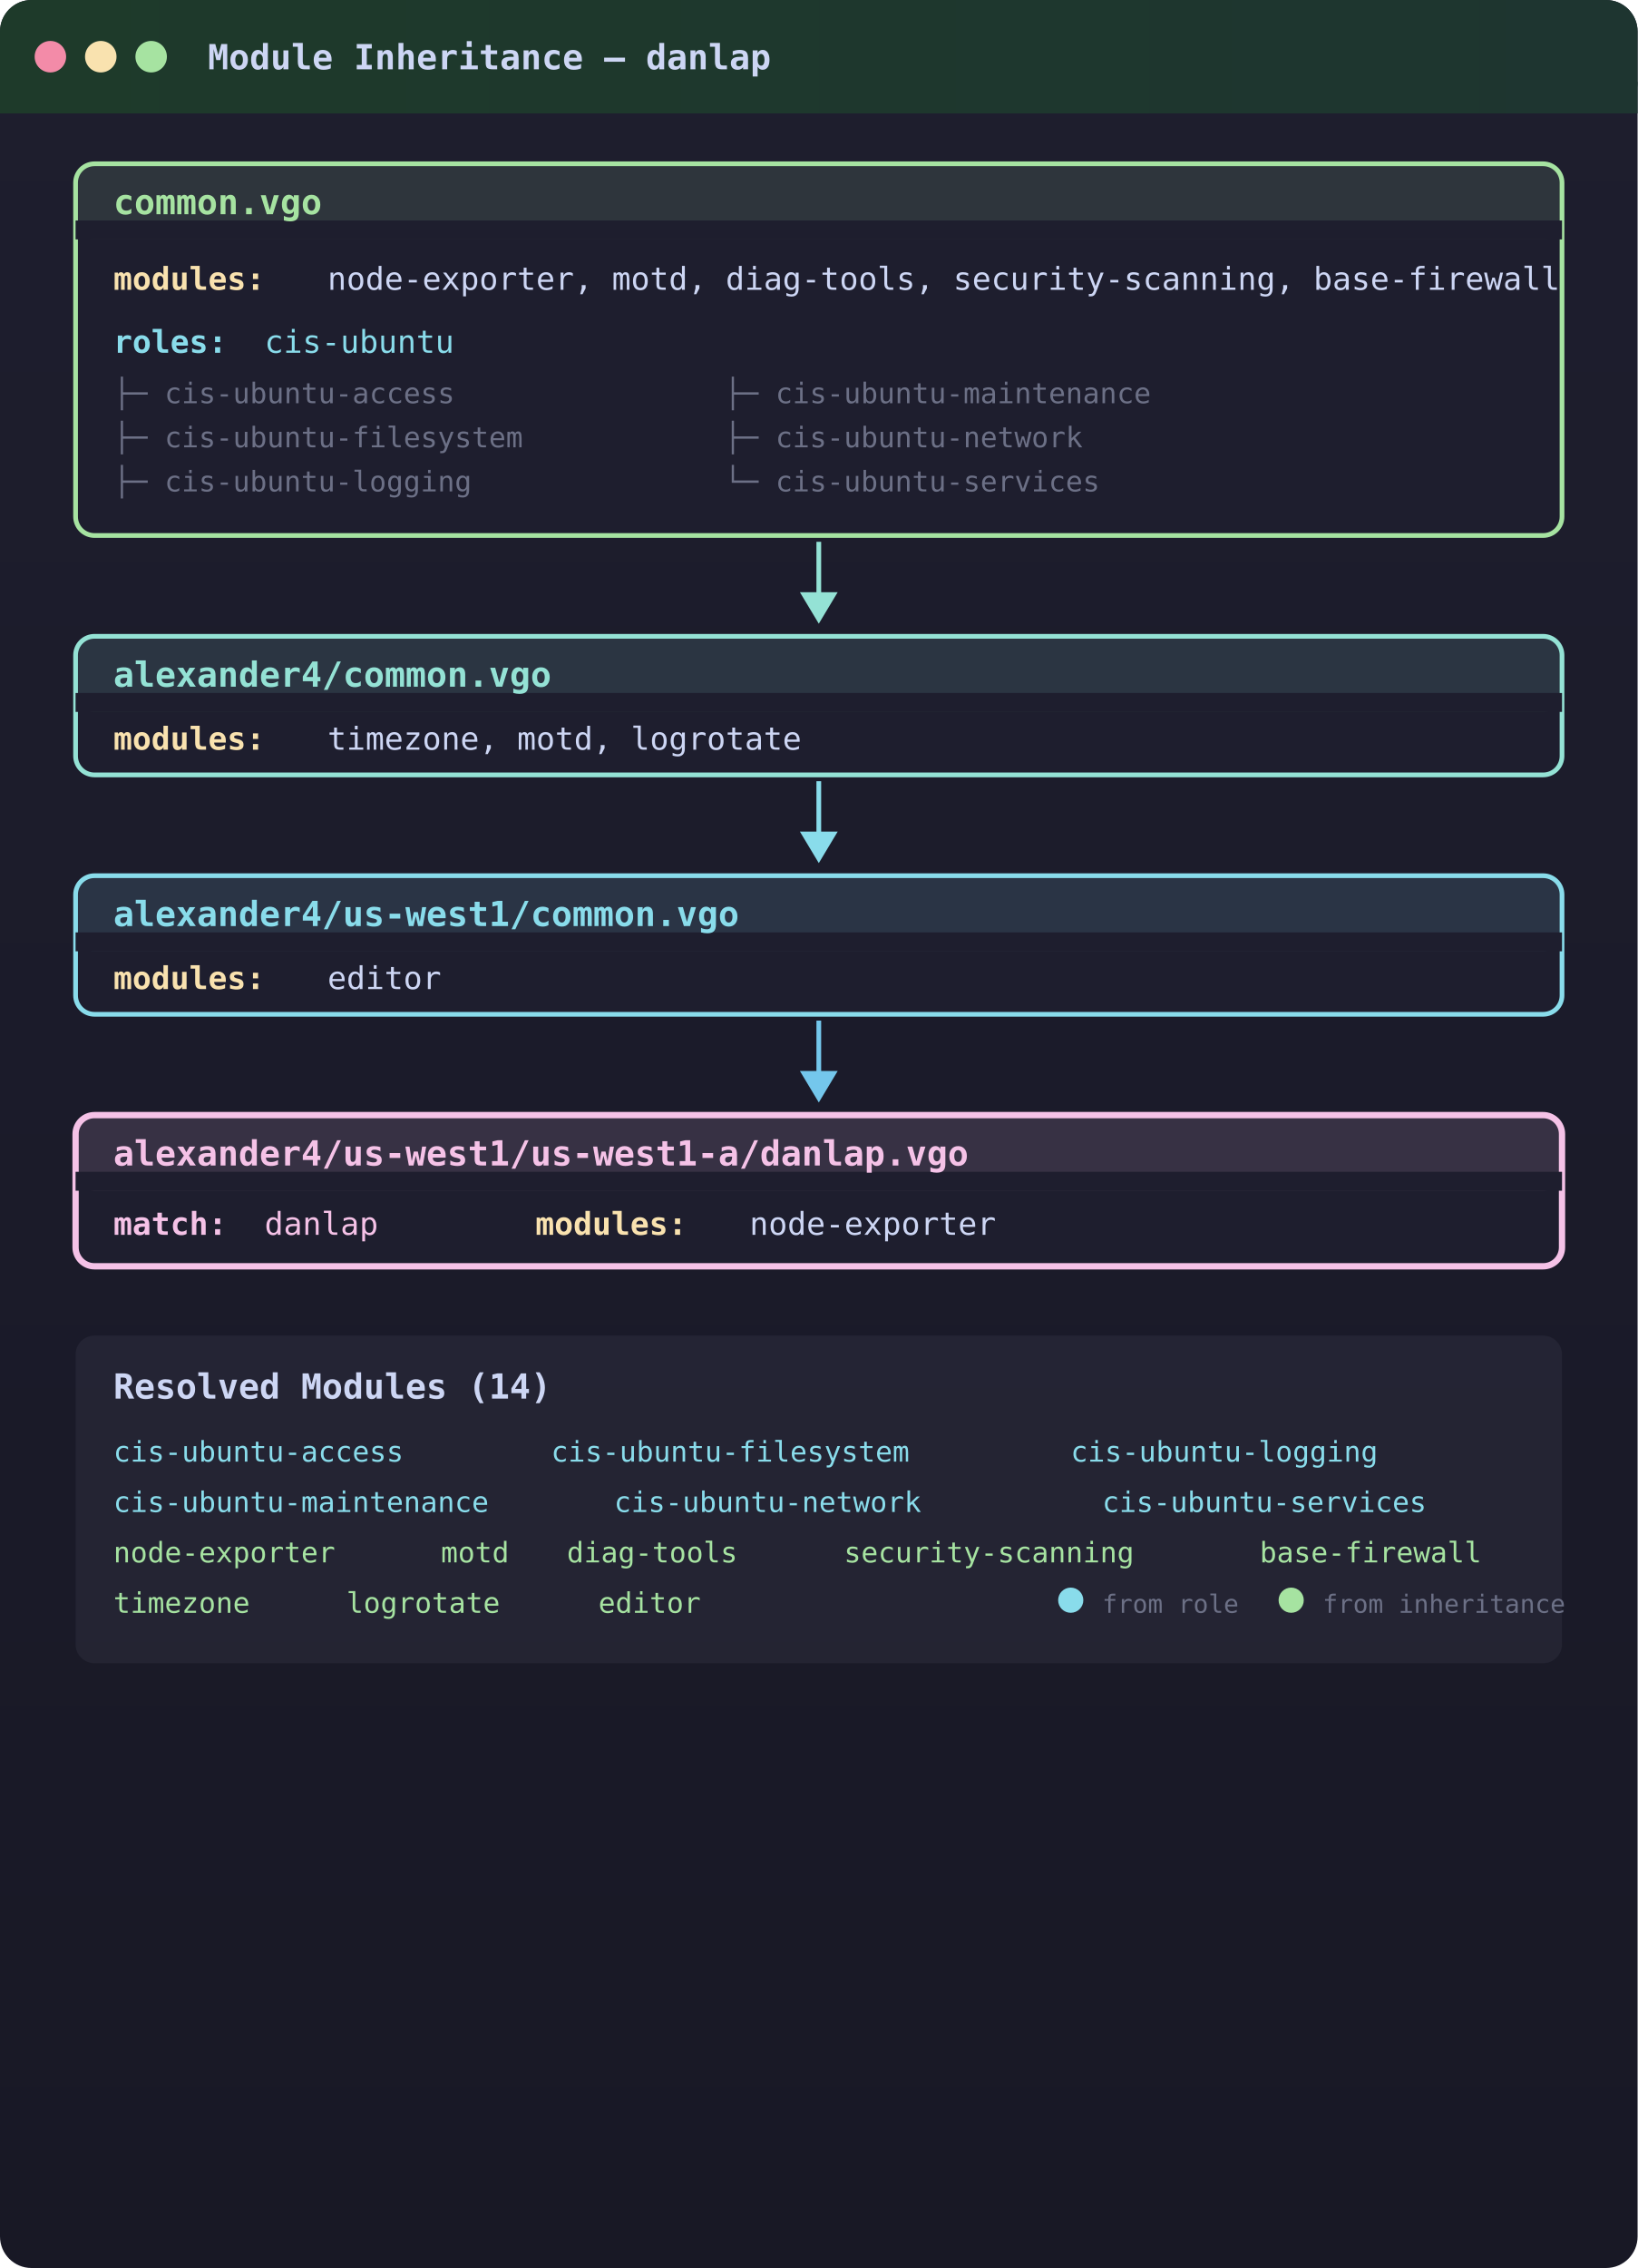
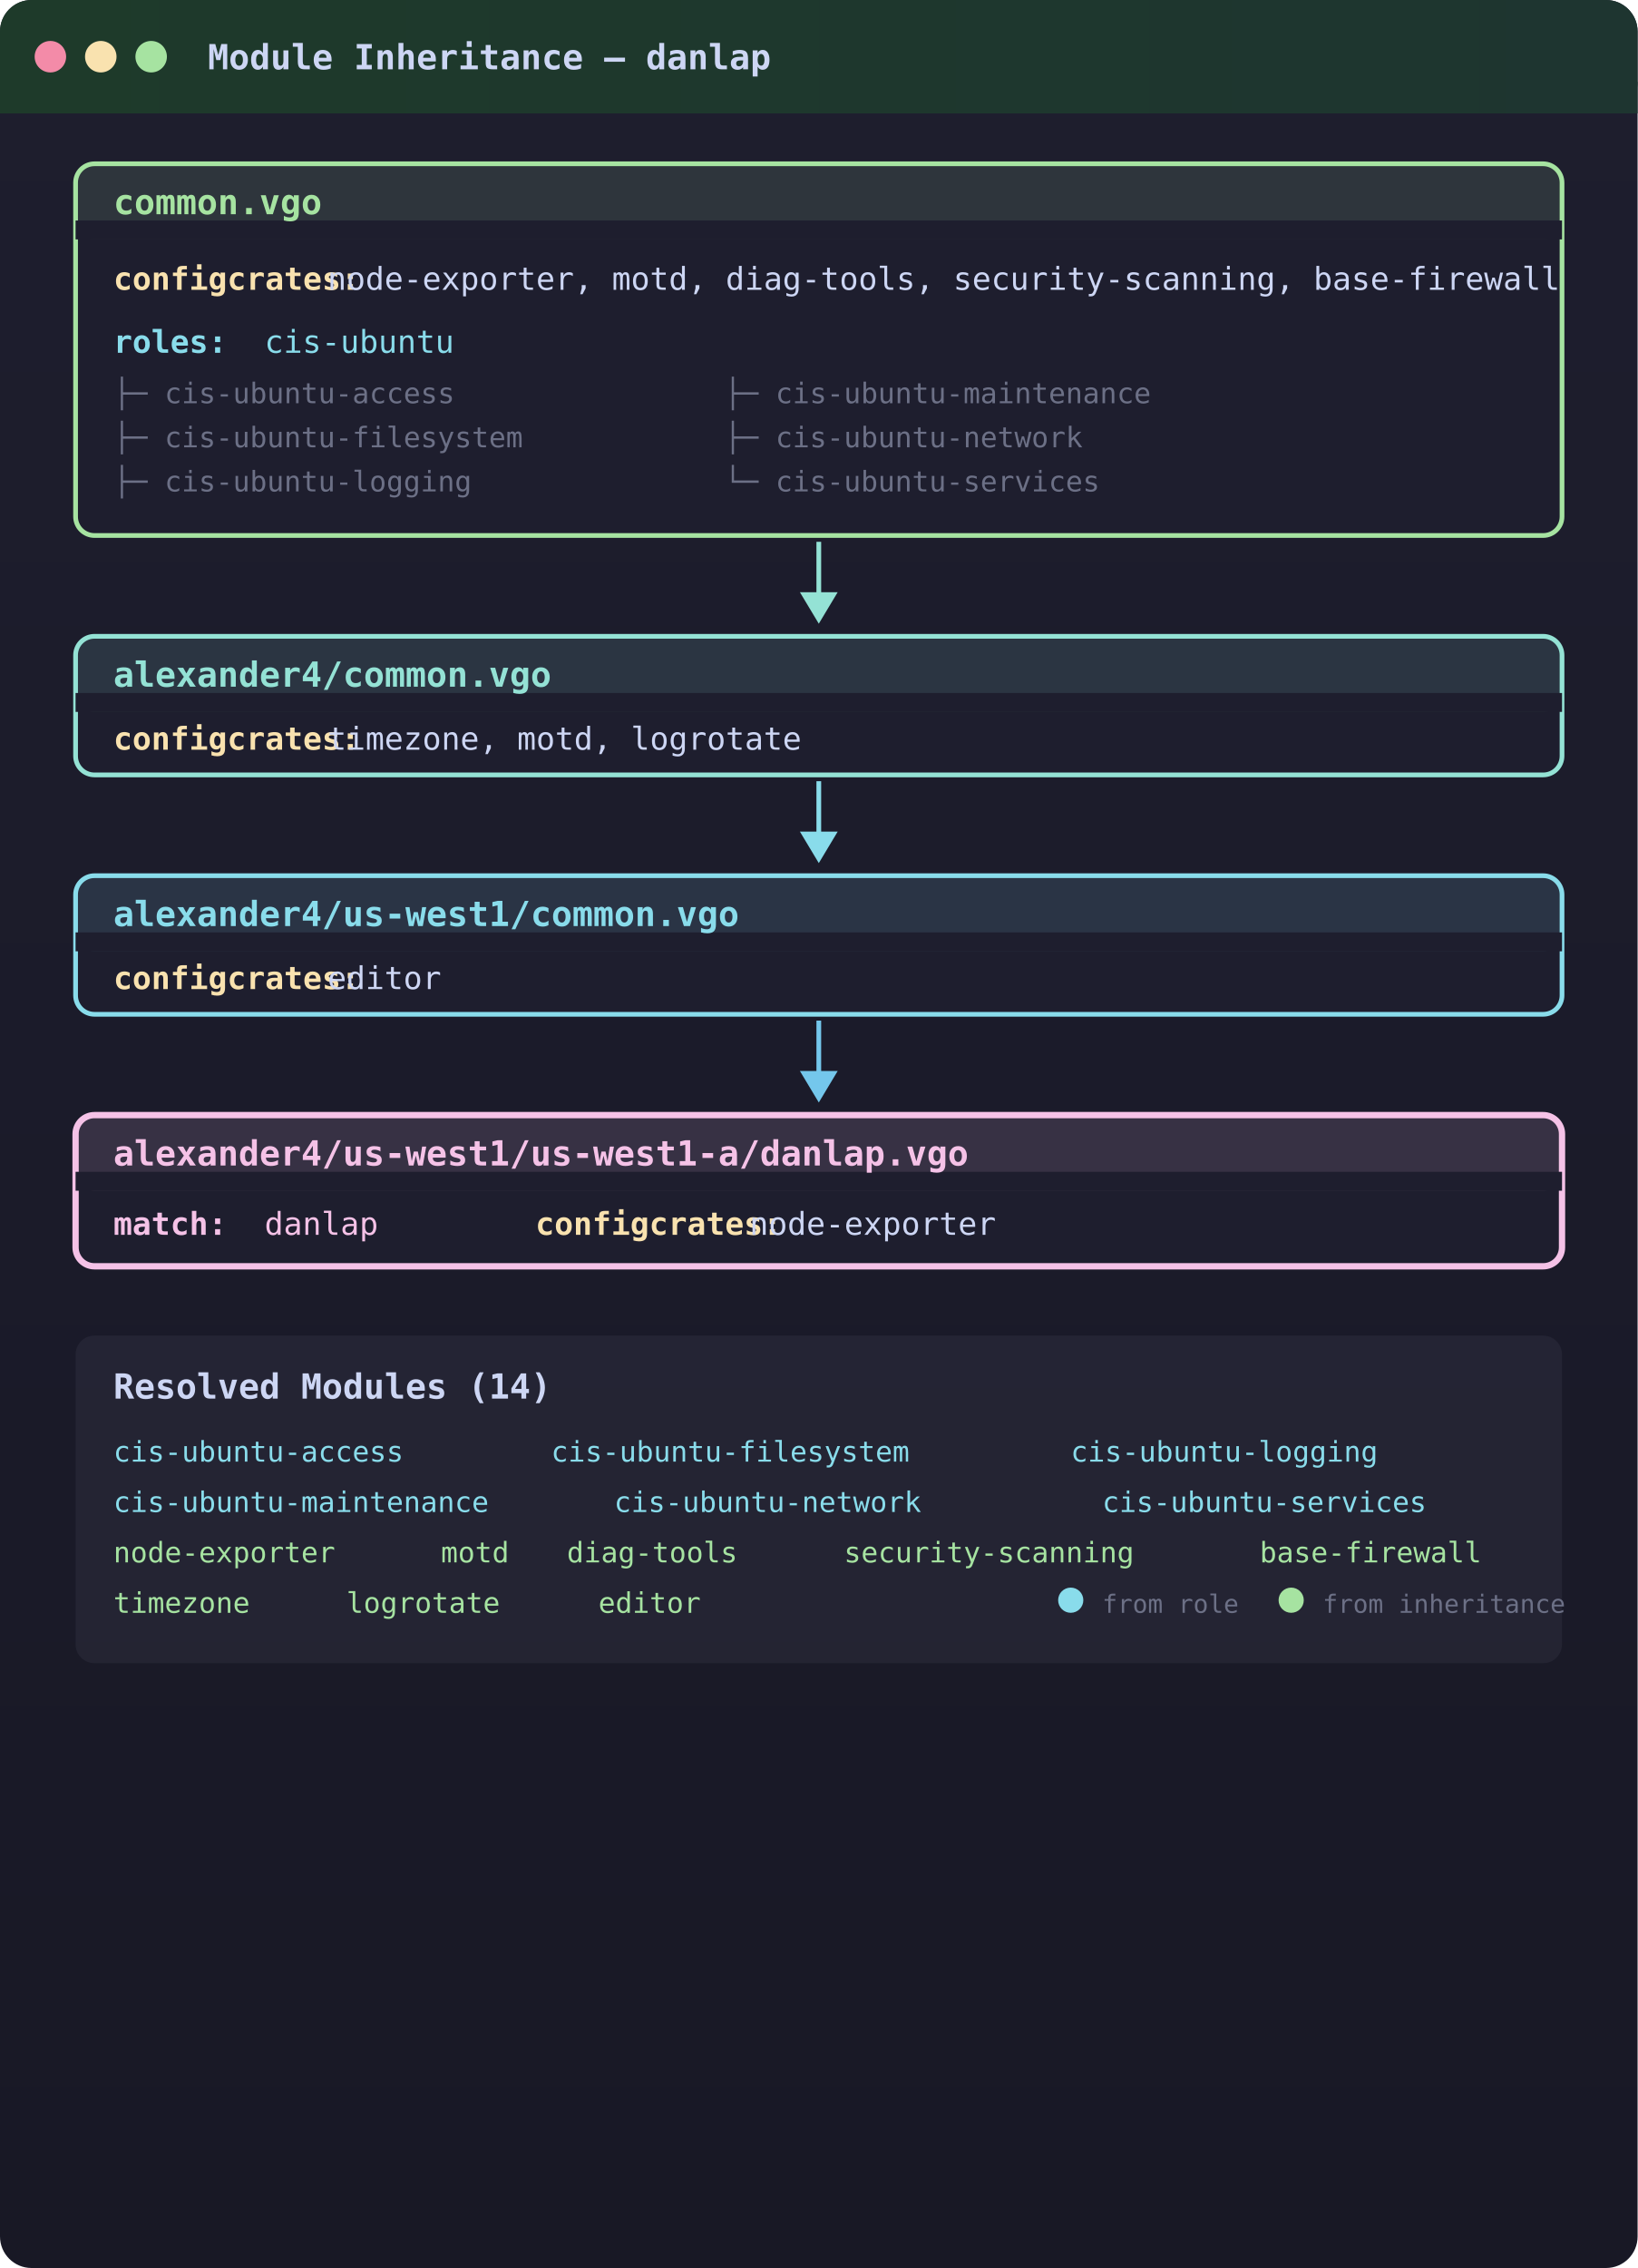
<svg xmlns="http://www.w3.org/2000/svg" viewBox="0 0 520 720" font-family="'JetBrains Mono','Fira Code','SF Mono',monospace">
  <defs>
    <linearGradient id="bg2" x1="0" y1="0" x2="0" y2="1">
      <stop offset="0%" stop-color="#1e1e2e" />
      <stop offset="100%" stop-color="#181825" />
    </linearGradient>
    <linearGradient id="hdr2" x1="0" y1="0" x2="1" y2="0">
      <stop offset="0%" stop-color="#1e3a2a" />
      <stop offset="100%" stop-color="#1e3530" />
    </linearGradient>
  </defs>
  <rect width="520" height="720" rx="10" fill="url(#bg2)" />
  <rect width="520" height="36" rx="10" fill="url(#hdr2)" />
  <rect y="26" width="520" height="10" fill="url(#hdr2)" />
  <circle cx="16" cy="18" r="5" fill="#f38ba8" />
  <circle cx="32" cy="18" r="5" fill="#f9e2af" />
  <circle cx="48" cy="18" r="5" fill="#a6e3a1" />
  <text x="66" y="22" fill="#cdd6f4" font-size="11" font-weight="700">Module Inheritance — danlap</text>
  <rect x="24" y="52" width="472" height="118" rx="6" fill="#1e1e2e" stroke="#a6e3a1" stroke-width="1.5" />
  <rect x="24" y="52" width="472" height="24" rx="6" fill="#a6e3a1" opacity="0.12" />
  <rect x="24" y="70" width="472" height="6" fill="#1e1e2e" />
  <text x="36" y="68" fill="#a6e3a1" font-size="11" font-weight="700">common.vgo</text>
-   <text x="36" y="92" fill="#f9e2af" font-size="10" font-weight="600">modules:</text>
+   <text x="36" y="92" fill="#f9e2af" font-size="10" font-weight="600">configcrates:</text>
  <text x="104" y="92" fill="#cdd6f4" font-size="10">node-exporter, motd, diag-tools, security-scanning, base-firewall</text>
  <text x="36" y="112" fill="#89dceb" font-size="10" font-weight="600">roles:</text>
  <text x="84" y="112" fill="#89dceb" font-size="10">cis-ubuntu</text>
  <text x="36" y="128" fill="#6c7086" font-size="9">  ├─ cis-ubuntu-access</text>
  <text x="36" y="142" fill="#6c7086" font-size="9">  ├─ cis-ubuntu-filesystem</text>
  <text x="36" y="156" fill="#6c7086" font-size="9">  ├─ cis-ubuntu-logging</text>
  <text x="230" y="128" fill="#6c7086" font-size="9">├─ cis-ubuntu-maintenance</text>
  <text x="230" y="142" fill="#6c7086" font-size="9">├─ cis-ubuntu-network</text>
  <text x="230" y="156" fill="#6c7086" font-size="9">└─ cis-ubuntu-services</text>
  <line x1="260" y1="172" x2="260" y2="190" stroke="#94e2d5" stroke-width="1.5" />
  <polygon points="254,188 260,198 266,188" fill="#94e2d5" />
  <rect x="24" y="202" width="472" height="44" rx="6" fill="#1e1e2e" stroke="#94e2d5" stroke-width="1.5" />
  <rect x="24" y="202" width="472" height="24" rx="6" fill="#94e2d5" opacity="0.12" />
  <rect x="24" y="220" width="472" height="6" fill="#1e1e2e" />
  <text x="36" y="218" fill="#94e2d5" font-size="11" font-weight="700">alexander4/common.vgo</text>
-   <text x="36" y="238" fill="#f9e2af" font-size="10" font-weight="600">modules:</text>
+   <text x="36" y="238" fill="#f9e2af" font-size="10" font-weight="600">configcrates:</text>
  <text x="104" y="238" fill="#cdd6f4" font-size="10">timezone, motd, logrotate</text>
  <line x1="260" y1="248" x2="260" y2="266" stroke="#89dceb" stroke-width="1.5" />
  <polygon points="254,264 260,274 266,264" fill="#89dceb" />
  <rect x="24" y="278" width="472" height="44" rx="6" fill="#1e1e2e" stroke="#89dceb" stroke-width="1.5" />
  <rect x="24" y="278" width="472" height="24" rx="6" fill="#89dceb" opacity="0.12" />
  <rect x="24" y="296" width="472" height="6" fill="#1e1e2e" />
  <text x="36" y="294" fill="#89dceb" font-size="11" font-weight="700">alexander4/us-west1/common.vgo</text>
-   <text x="36" y="314" fill="#f9e2af" font-size="10" font-weight="600">modules:</text>
+   <text x="36" y="314" fill="#f9e2af" font-size="10" font-weight="600">configcrates:</text>
  <text x="104" y="314" fill="#cdd6f4" font-size="10">editor</text>
  <line x1="260" y1="324" x2="260" y2="342" stroke="#74c7ec" stroke-width="1.5" />
  <polygon points="254,340 260,350 266,340" fill="#74c7ec" />
  <rect x="24" y="354" width="472" height="48" rx="6" fill="#1e1e2e" stroke="#f5c2e7" stroke-width="2" />
  <rect x="24" y="354" width="472" height="24" rx="6" fill="#f5c2e7" opacity="0.12" />
  <rect x="24" y="372" width="472" height="6" fill="#1e1e2e" />
  <text x="36" y="370" fill="#f5c2e7" font-size="11" font-weight="700">alexander4/us-west1/us-west1-a/danlap.vgo</text>
  <text x="36" y="392" fill="#f5c2e7" font-size="10" font-weight="600">match:</text>
  <text x="84" y="392" fill="#f5c2e7" font-size="10">danlap</text>
-   <text x="170" y="392" fill="#f9e2af" font-size="10" font-weight="600">modules:</text>
+   <text x="170" y="392" fill="#f9e2af" font-size="10" font-weight="600">configcrates:</text>
  <text x="238" y="392" fill="#cdd6f4" font-size="10">node-exporter</text>
  <rect x="24" y="424" width="472" height="104" rx="6" fill="#313244" opacity="0.4" />
  <text x="36" y="444" fill="#cdd6f4" font-size="11" font-weight="700">Resolved Modules (14)</text>
  <text x="36" y="464" fill="#89dceb" font-size="9">cis-ubuntu-access</text>
  <text x="175" y="464" fill="#89dceb" font-size="9">cis-ubuntu-filesystem</text>
  <text x="340" y="464" fill="#89dceb" font-size="9">cis-ubuntu-logging</text>
  <text x="36" y="480" fill="#89dceb" font-size="9">cis-ubuntu-maintenance</text>
  <text x="195" y="480" fill="#89dceb" font-size="9">cis-ubuntu-network</text>
  <text x="350" y="480" fill="#89dceb" font-size="9">cis-ubuntu-services</text>
  <text x="36" y="496" fill="#a6e3a1" font-size="9">node-exporter</text>
  <text x="140" y="496" fill="#a6e3a1" font-size="9">motd</text>
  <text x="180" y="496" fill="#a6e3a1" font-size="9">diag-tools</text>
  <text x="268" y="496" fill="#a6e3a1" font-size="9">security-scanning</text>
  <text x="400" y="496" fill="#a6e3a1" font-size="9">base-firewall</text>
  <text x="36" y="512" fill="#a6e3a1" font-size="9">timezone</text>
  <text x="110" y="512" fill="#a6e3a1" font-size="9">logrotate</text>
  <text x="190" y="512" fill="#a6e3a1" font-size="9">editor</text>
  <circle cx="340" cy="508" r="4" fill="#89dceb" />
  <text x="350" y="512" fill="#6c7086" font-size="8">from role</text>
  <circle cx="410" cy="508" r="4" fill="#a6e3a1" />
  <text x="420" y="512" fill="#6c7086" font-size="8">from inheritance</text>
</svg>
